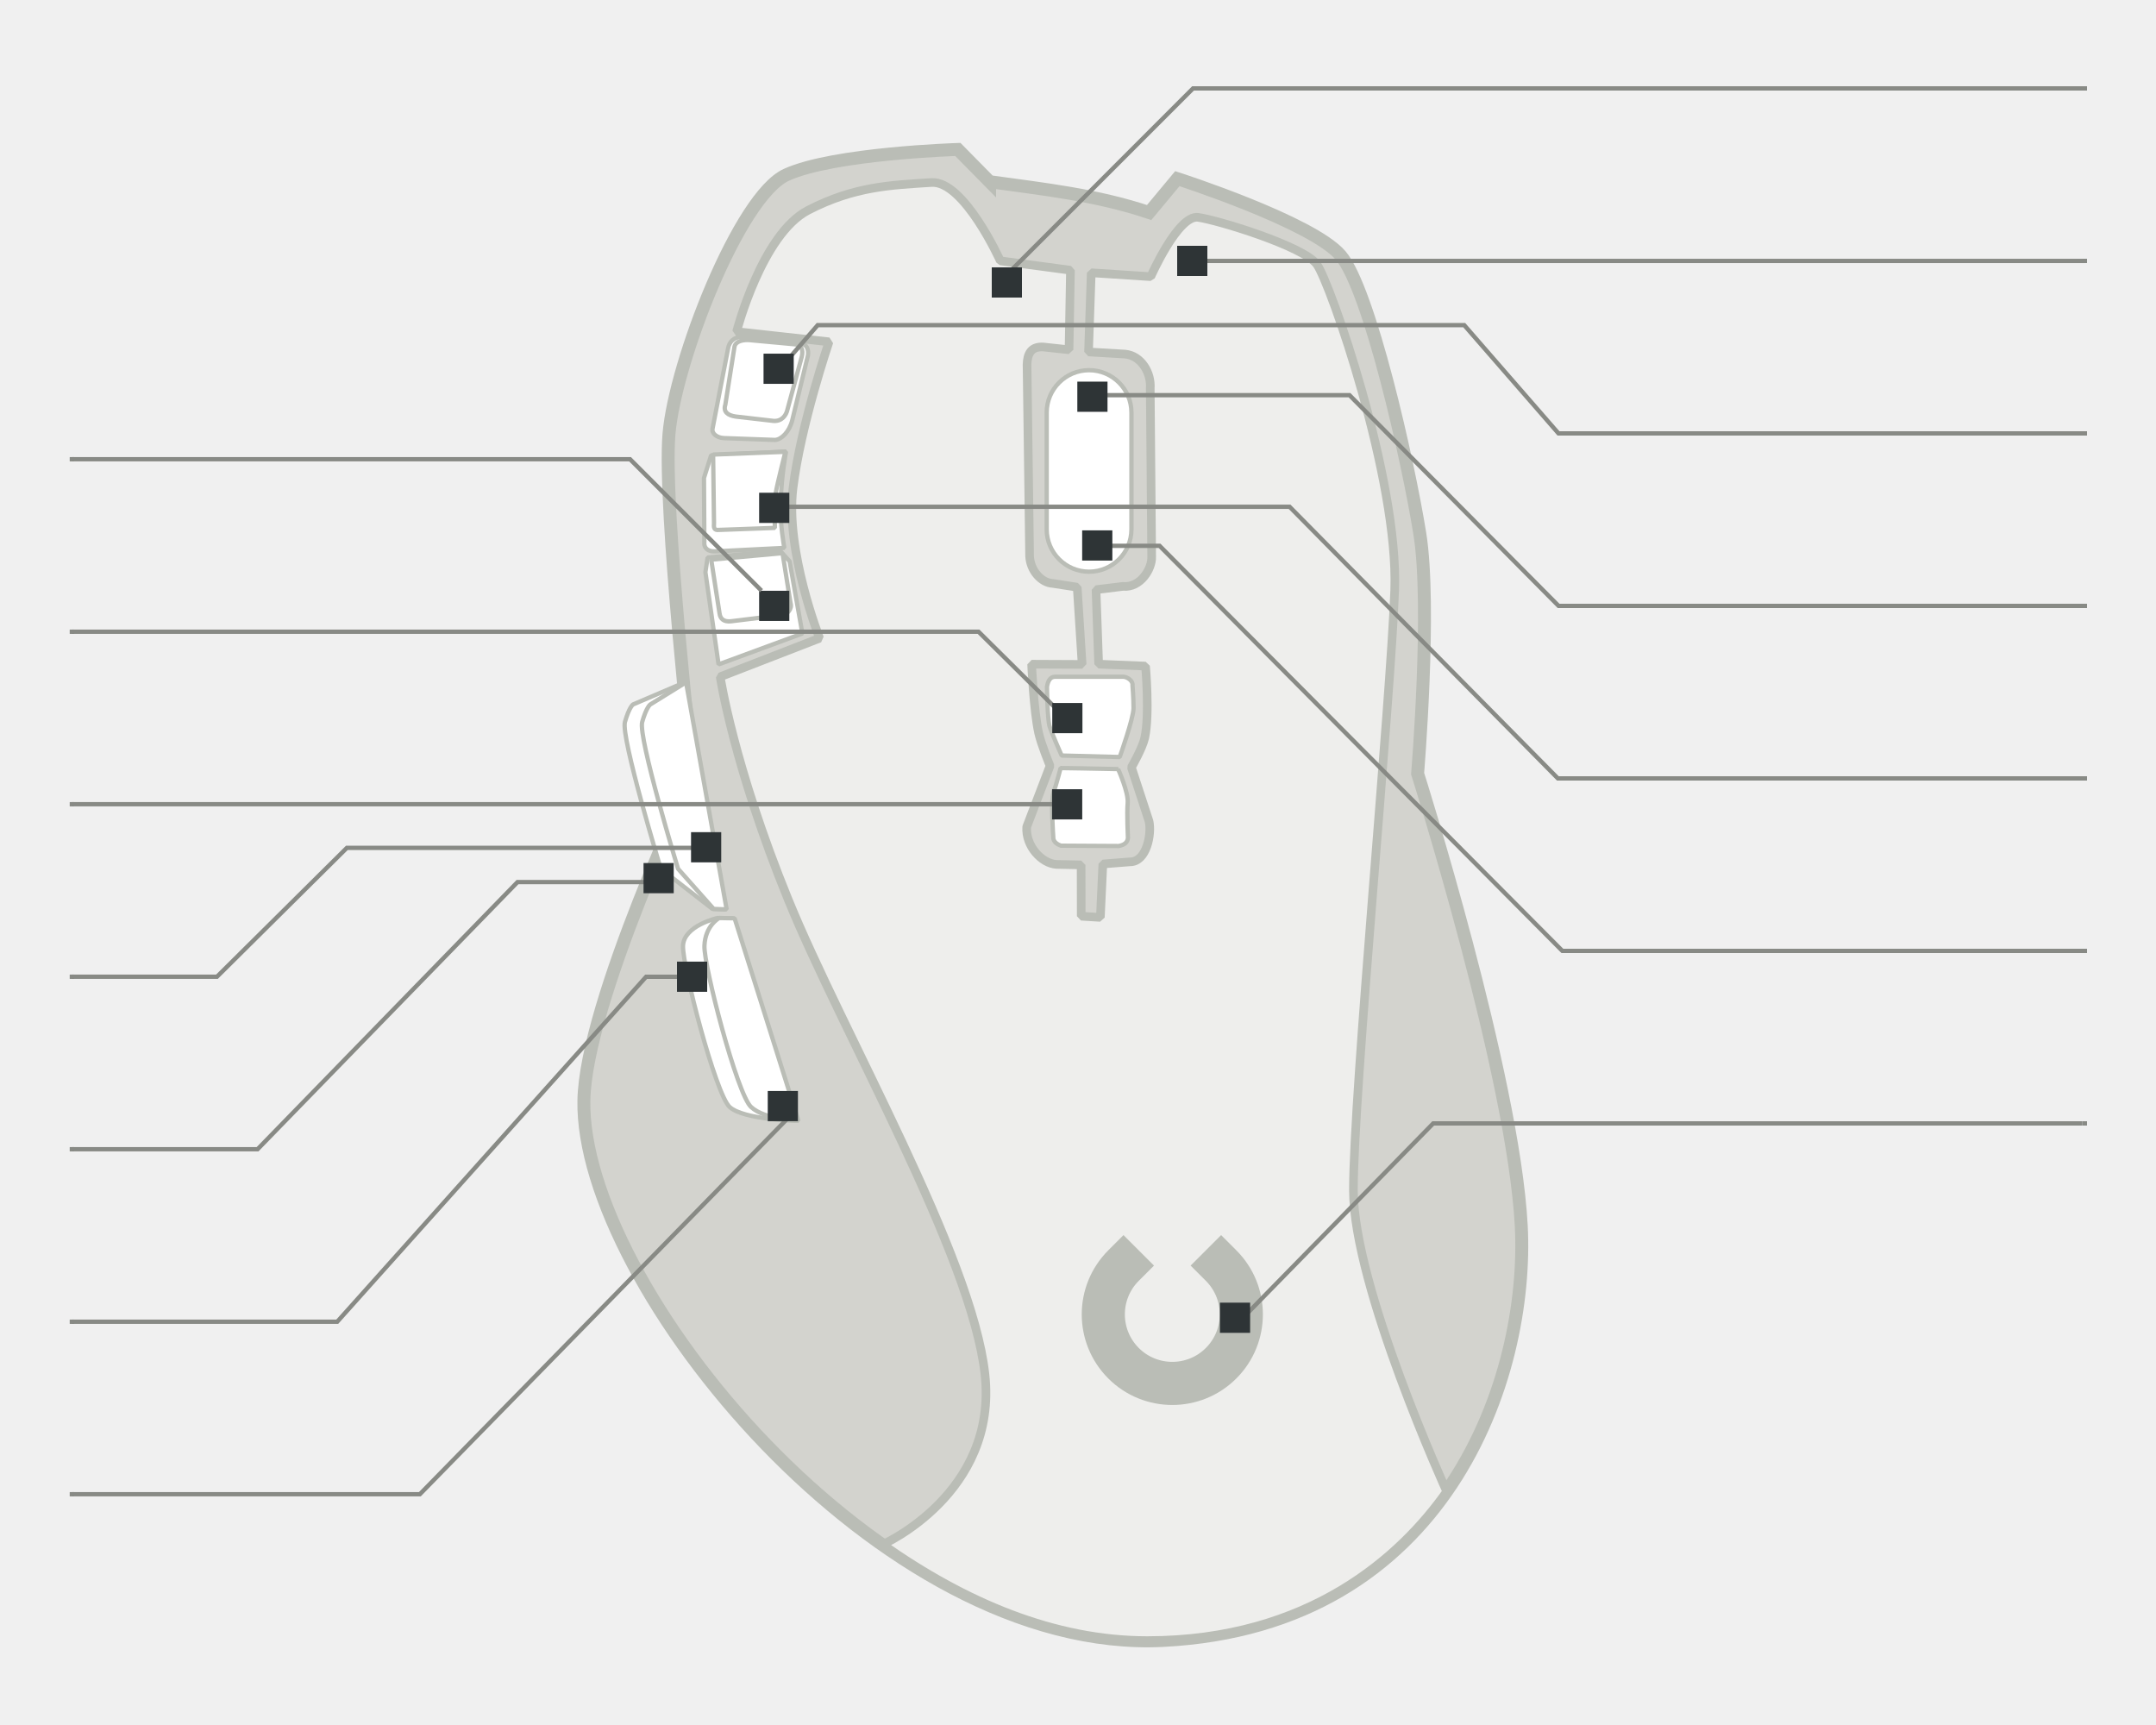
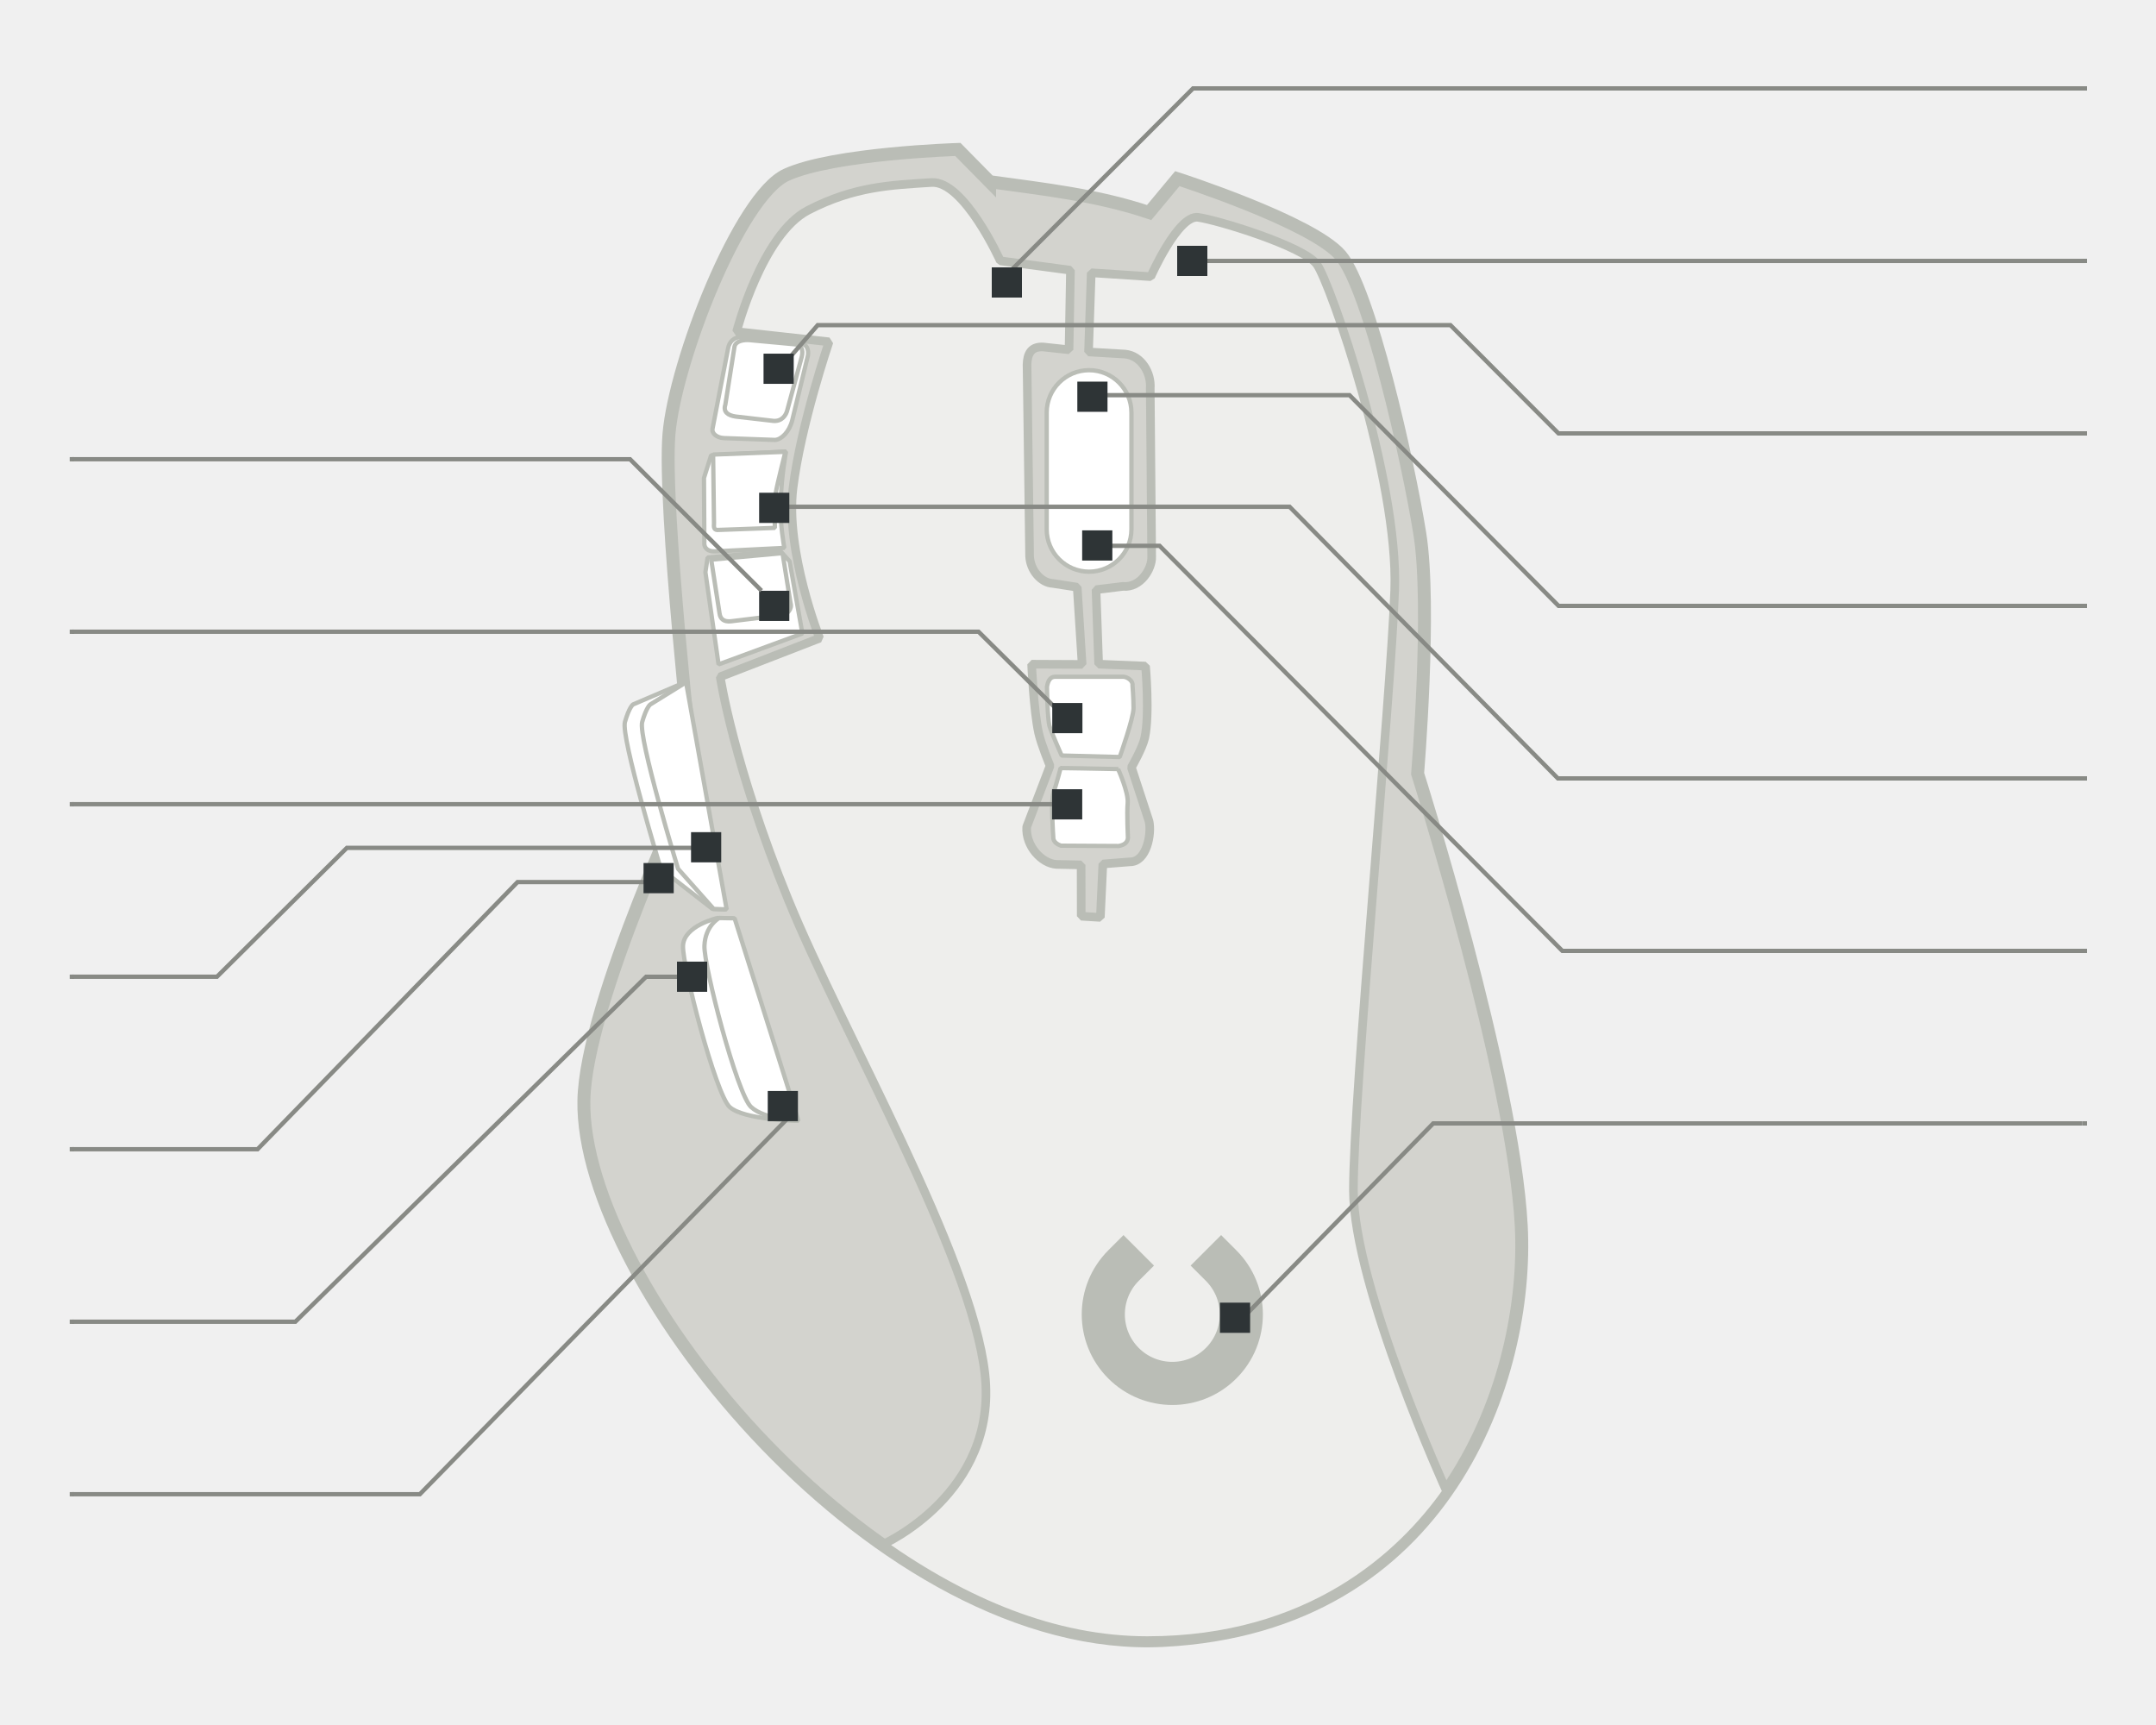
<svg xmlns="http://www.w3.org/2000/svg" width="500" height="400" viewBox="0 0 500 400" version="1.1" id="svg8">
  <defs id="defs2" />
  <g id="layer2" transform="translate(0,-400)" style="display:inline">
    <g id="g1433" transform="translate(-407.7097)">
      <path id="path1375" d="m 637.213,442.133 -7.369,-7.479 c 0,0 -28.829,0.882 -39.762,5.883 -10.933,5 -25.817,43.444 -27.23,60.107 -1.413,16.663 5.591,79.273 5.591,79.273 0,0 -24.916,52.536 -25.324,75.279 -0.763,42.45 68.621,128.54 134.369,125.196 65.748,-3.344 84.874,-61.252 83.016,-96.183 -1.857,-34.931 -24.035,-104.815 -24.035,-104.815 0,0 3.222,-38.682 0.514,-55.621 -2.708,-16.938 -11.716,-56.806 -18.39,-64.558 -6.674,-7.752 -37.846,-17.789 -37.846,-17.789 l -6.537,7.856 c -12.131,-4.074 -24.556,-5.431 -36.997,-7.151 z" style="color:#000000;overflow:visible;opacity:1;vector-effect:none;fill:#d3d3ce;fill-opacity:1;stroke:#babdb6;stroke-width:3;stroke-linecap:butt;stroke-linejoin:miter;stroke-miterlimit:4;stroke-dasharray:none;stroke-dashoffset:0;stroke-opacity:1;marker:none;marker-start:none;marker-mid:none;marker-end:none;paint-order:normal" />
      <path id="path1382" d="m 612.411,758.143 c 0,0 26.763,-11.805 23.718,-39.472 -3.045,-27.667 -32.981,-79.077 -45.646,-110.12 -12.665,-31.044 -15.749,-51.617 -15.749,-51.617 l 23.051,-8.939 c 0,0 -7.961,-20.182 -6.173,-34.801 1.788,-14.619 8.356,-33.933 8.356,-33.933 l -21.431,-2.362 c 0,0 5.833,-22.589 16.601,-28.152 10.768,-5.563 19.239,-5.815 28.582,-6.427 7.561,-0.495 15.972,18.162 15.972,18.162 l 16.268,2.174 -0.327,18.45 -5.255,-0.565 c -3.674,-0.568 -4.422,1.657 -4.484,3.998 l 0.592,44.467 c 0.179,3.311 2.727,6.153 5.366,6.278 l 5.676,0.872 1.14,17.913 -11.712,-0.053 c 0,0 0.469,10.736 1.625,15.955 0.581,2.624 2.646,7.617 2.646,7.617 l -5.411,14.144 c -0.314,4.45 3.465,8.486 6.871,8.707 l 5.747,0.117 0.023,11.901 4.439,0.272 0.576,-12.389 6.316,-0.495 c 3.864,0 5.051,-6.484 4.395,-9.417 l -4.087,-12.49 c 0,0 2.549,-4.397 3.09,-6.839 1.199,-5.417 0.186,-16.643 0.186,-16.643 l -10.873,-0.448 -0.609,-17.272 6.245,-0.764 c 4.065,0.385 6.78,-4.109 6.663,-6.865 l -0.333,-39.01 c 0.28,-3.637 -2.078,-7.625 -5.837,-7.99 l -8.477,-0.495 0.629,-18.362 13.799,0.9 c 0,0 6.345,-14.402 10.991,-13.75 4.646,0.652 24.415,6.699 27.512,10.87 3.098,4.171 18.994,49.841 18.072,75.555 -0.922,25.714 -9.573,116.684 -9.573,139.144 0,22.461 21.649,69.896 21.649,69.896 -10.482,14.902 -31.787,34.56 -69.457,34.56 -21.635,0 -42.341,-8.877 -61.364,-22.282 z" style="color:#000000;overflow:visible;opacity:1;vector-effect:none;fill:#eeeeec;fill-opacity:1;stroke:#babdb6;stroke-width:2;stroke-linecap:butt;stroke-linejoin:bevel;stroke-miterlimit:4;stroke-dasharray:none;stroke-dashoffset:0;stroke-opacity:1;marker:none;marker-start:none;marker-mid:none;marker-end:none;paint-order:normal" />
      <path style="color:#000000;overflow:visible;opacity:1;vector-effect:none;fill:#ffffff;fill-opacity:1;stroke:#babdb6;stroke-width:1;stroke-linecap:butt;stroke-linejoin:bevel;stroke-miterlimit:4;stroke-dasharray:none;stroke-dashoffset:0;stroke-opacity:1;marker:none;marker-start:none;marker-mid:none;marker-end:none;paint-order:normal" d="m 566.542,558.217 9.41,52.658 -3.014,-0.109 -11.983,-9.309 c 0,0 -9.315,-30.543 -8.315,-34.043 1,-3.5 1.88,-4.059 1.88,-4.059 z" id="path1498" />
      <path id="path1389" d="m 566.818,558.217 9.41,52.658 -3.014,-0.109 -8.259,-9.309 c 0,0 -9.315,-30.543 -8.315,-34.043 1,-3.5 1.88,-4.059 1.88,-4.059 z" style="color:#000000;overflow:visible;opacity:1;vector-effect:none;fill:#ffffff;fill-opacity:1;stroke:#babdb6;stroke-width:1;stroke-linecap:butt;stroke-linejoin:bevel;stroke-miterlimit:4;stroke-dasharray:none;stroke-dashoffset:0;stroke-opacity:1;marker:none;marker-start:none;marker-mid:none;marker-end:none;paint-order:normal" />
      <path style="color:#000000;overflow:visible;opacity:1;vector-effect:none;fill:#ffffff;fill-opacity:1;stroke:#babdb6;stroke-width:1;stroke-linecap:butt;stroke-linejoin:bevel;stroke-miterlimit:4;stroke-dasharray:none;stroke-dashoffset:0;stroke-opacity:1;marker:none;marker-start:none;marker-mid:none;marker-end:none;paint-order:normal" d="m 577.681,612.939 -3.585,-0.062 c 0,0 -7.828,1.76 -7.991,6.457 -0.163,4.696 7.579,34.373 10.801,37.347 3.223,2.975 15.583,3.228 15.583,3.228 z" id="path1500" />
      <path id="path1396" d="m 578.075,612.939 -3.585,-0.062 c 0,0 -3.251,1.76 -3.414,6.457 -0.163,4.696 7.579,34.373 10.801,37.347 3.223,2.975 11.006,3.228 11.006,3.228 z" style="color:#000000;overflow:visible;opacity:1;vector-effect:none;fill:#ffffff;fill-opacity:1;stroke:#babdb6;stroke-width:1;stroke-linecap:butt;stroke-linejoin:bevel;stroke-miterlimit:4;stroke-dasharray:none;stroke-dashoffset:0;stroke-opacity:1;marker:none;marker-start:none;marker-mid:none;marker-end:none;paint-order:normal" />
      <path id="path1398" d="m 571.808,529.289 16.752,-1.617 2.267,2.479 2.966,16.747 -19.439,7.167 -3.053,-21.387 z" style="color:#000000;overflow:visible;opacity:1;vector-effect:none;fill:#ffffff;fill-opacity:1;stroke:#babdb6;stroke-width:1;stroke-linecap:butt;stroke-linejoin:bevel;stroke-miterlimit:4;stroke-dasharray:none;stroke-dashoffset:0;stroke-opacity:1;marker:none;marker-start:none;marker-mid:none;marker-end:none;paint-order:normal" />
      <path id="path1400" d="m 572.647,529.774 1.934,12.464 c 0.174,1.344 1.049,1.977 2.6,1.835 l 12.205,-1.497 c 0.756,-0.105 2.097,-1.305 1.66,-2.699 l -1.855,-11.61 z" style="color:#000000;overflow:visible;opacity:1;vector-effect:none;fill:#ffffff;fill-opacity:1;stroke:#babdb6;stroke-width:1;stroke-linecap:butt;stroke-linejoin:bevel;stroke-miterlimit:4;stroke-dasharray:none;stroke-dashoffset:0;stroke-opacity:1;marker:none;marker-start:none;marker-mid:none;marker-end:none;paint-order:normal" />
      <rect ry="9.827" rx="9.827" y="485.839" x="650.448" height="46.727" width="19.654" id="rect932" style="color:#000000;overflow:visible;opacity:1;vector-effect:none;fill:#ffffff;fill-opacity:1;stroke:#babdb6;stroke-width:1;stroke-linecap:butt;stroke-linejoin:bevel;stroke-miterlimit:4;stroke-dasharray:none;stroke-dashoffset:0;stroke-opacity:1;marker:none;marker-start:none;marker-mid:none;marker-end:none;paint-order:normal" />
      <path id="path1408" d="m 590.006,504.708 c 0,0 -1.035,5.105 -1.282,12.103 -0.163,4.621 0.882,10.235 0.882,10.235 l -16.101,0.81 c -1.343,0.063 -2.622,-0.557 -2.45,-2.195 l -0.087,-14.829 1.661,-5.258 z" style="color:#000000;overflow:visible;opacity:1;vector-effect:none;fill:#ffffff;fill-opacity:1;stroke:#babdb6;stroke-width:1;stroke-linecap:butt;stroke-linejoin:bevel;stroke-miterlimit:4;stroke-dasharray:none;stroke-dashoffset:0;stroke-opacity:1;marker:none;marker-start:none;marker-mid:none;marker-end:none;paint-order:normal" />
      <path id="path1410" d="m 573.09,505.403 0.206,15.859 c -0.071,1.054 -0.053,1.751 1.135,1.615 l 12.985,-0.468 c 0,0 -0.16,-5.932 0.189,-8.061 0.349,-2.129 2.245,-9.584 2.245,-9.584 z" style="color:#000000;overflow:visible;opacity:1;vector-effect:none;fill:#ffffff;fill-opacity:1;stroke:#babdb6;stroke-width:1;stroke-linecap:butt;stroke-linejoin:bevel;stroke-miterlimit:4;stroke-dasharray:none;stroke-dashoffset:0;stroke-opacity:1;marker:none;marker-start:none;marker-mid:none;marker-end:none;paint-order:normal" />
      <path id="path1412" d="m 572.959,499.38 c -0.239,1.106 0.964,2.118 2.592,2.206 l 11.935,0.43 c 1.445,-0.125 3.244,-1.82 3.95,-4.54 l 3.643,-15.043 c 0.179,-1.272 -0.137,-2.719 -1.867,-2.775 l -13.725,-1.458 c -1.446,-0.096 -2.69,1.026 -2.938,2.655 z" style="color:#000000;overflow:visible;opacity:1;vector-effect:none;fill:#ffffff;fill-opacity:1;stroke:#babdb6;stroke-width:1;stroke-linecap:butt;stroke-linejoin:bevel;stroke-miterlimit:4;stroke-dasharray:none;stroke-dashoffset:0;stroke-opacity:1;marker:none;marker-start:none;marker-mid:none;marker-end:none;paint-order:normal" />
      <path id="path1414" d="m 581.622,478.873 c -1.419,-0.125 -3.231,0.151 -3.567,1.462 l -2.132,13.5 c -0.542,1.66 0.551,2.488 2.414,2.759 l 8.732,1.004 c 2.01,0.161 2.982,-1.374 3.249,-2.6 l 3.355,-12.37 c 0.319,-1.421 0.037,-2.704 -1.817,-2.809 z" style="color:#000000;overflow:visible;opacity:1;vector-effect:none;fill:#ffffff;fill-opacity:1;stroke:#babdb6;stroke-width:1;stroke-linecap:butt;stroke-linejoin:bevel;stroke-miterlimit:4;stroke-dasharray:none;stroke-dashoffset:0;stroke-opacity:1;marker:none;marker-start:none;marker-mid:none;marker-end:none;paint-order:normal" />
      <path id="path1416" d="m 667.015,578.343 c 0,0 2.434,5.379 2.217,7.836 -0.218,2.457 0.057,8.125 0.057,8.125 -0.084,0.83 -0.544,1.594 -2.162,1.872 l -13.39,-0.077 c -0.785,-0.29 -1.848,-0.89 -1.762,-2.033 0,0 -0.62,-8.35 0.067,-10.322 0.687,-1.972 1.633,-5.642 1.633,-5.642 0,0 8.04,0.112 13.341,0.24 z" style="color:#000000;overflow:visible;opacity:1;vector-effect:none;fill:#ffffff;fill-opacity:1;stroke:#babdb6;stroke-width:1;stroke-linecap:butt;stroke-linejoin:bevel;stroke-miterlimit:4;stroke-dasharray:none;stroke-dashoffset:0;stroke-opacity:1;marker:none;marker-start:none;marker-mid:none;marker-end:none;paint-order:normal" />
      <path id="path1418" d="m 653.917,575.197 13.467,0.347 c 0,0 3.206,-8.973 3.206,-11.34 0,-2.366 -0.241,-5.298 -0.241,-5.298 0.146,-1.051 -1.208,-1.932 -2.122,-1.983 h -15.769 c -1.305,-0.022 -1.734,1.141 -1.939,2.311 0,0 0.084,7.543 0.608,9.211 0.524,1.667 2.79,6.752 2.79,6.752 z" style="color:#000000;overflow:visible;opacity:1;vector-effect:none;fill:#ffffff;fill-opacity:1;stroke:#babdb6;stroke-width:1;stroke-linecap:butt;stroke-linejoin:bevel;stroke-miterlimit:4;stroke-dasharray:none;stroke-dashoffset:0;stroke-opacity:1;marker:none;marker-start:none;marker-mid:none;marker-end:none;paint-order:normal" />
    </g>
    <path style="color:#000000;display:inline;overflow:visible;vector-effect:none;fill:none;fill-opacity:1;stroke:#babdb6;stroke-width:10;stroke-linecap:square;stroke-linejoin:bevel;stroke-miterlimit:4;stroke-dasharray:none;stroke-opacity:1" id="path883" d="m -693.47,283.189 a 16.005,16.005 0 0 1 -22.634,0 16.005,16.005 0 0 1 0,-22.634 16.005,16.005 0 0 1 22.634,0" transform="rotate(-90)" />
  </g>
  <g id="layer3" style="display:inline">
    <path style="color:#000000;overflow:visible;opacity:1;vector-effect:none;fill:none;fill-opacity:1;stroke:#888a85;stroke-width:1;stroke-linecap:square;stroke-linejoin:miter;stroke-miterlimit:4;stroke-dasharray:none;stroke-dashoffset:0;stroke-opacity:1;marker:none;marker-start:none;marker-mid:none;marker-end:none;paint-order:normal" d="m 234.687,62.492 41.986,-41.986 H 483" id="path954" />
    <rect style="color:#000000;overflow:visible;opacity:1;vector-effect:none;fill:#2e3436;fill-opacity:1;stroke:none;stroke-width:2;stroke-linecap:square;stroke-linejoin:miter;stroke-miterlimit:4;stroke-dasharray:none;stroke-dashoffset:0;stroke-opacity:1;marker:none;marker-start:none;marker-mid:none;marker-end:none;paint-order:normal" id="rect952" width="7" height="7" x="230" y="62" />
    <path id="path958" d="M 275.037,60.506 H 483.056" style="color:#000000;overflow:visible;opacity:1;vector-effect:none;fill:none;fill-opacity:1;stroke:#888a85;stroke-width:1;stroke-linecap:square;stroke-linejoin:miter;stroke-miterlimit:4;stroke-dasharray:none;stroke-dashoffset:0;stroke-opacity:1;marker:none;marker-start:none;marker-mid:none;marker-end:none;paint-order:normal" />
    <rect y="57" x="273" height="7" width="7" id="rect968" style="color:#000000;overflow:visible;opacity:1;vector-effect:none;fill:#2e3436;fill-opacity:1;stroke:none;stroke-width:2;stroke-linecap:square;stroke-linejoin:miter;stroke-miterlimit:4;stroke-dasharray:none;stroke-dashoffset:0;stroke-opacity:1;marker:none;marker-start:none;marker-mid:none;marker-end:none;paint-order:normal" />
-     <path style="color:#000000;overflow:visible;opacity:1;vector-effect:none;fill:none;fill-opacity:1;stroke:#888a85;stroke-width:1;stroke-linecap:square;stroke-linejoin:miter;stroke-miterlimit:4;stroke-dasharray:none;stroke-dashoffset:0;stroke-opacity:1;marker:none;marker-start:none;marker-mid:none;marker-end:none;paint-order:normal" d="M 483,100.506 H 361.437 L 339.571,75.397 H 189.628 l -8.651,10" id="path960" />
+     <path style="color:#000000;overflow:visible;opacity:1;vector-effect:none;fill:none;fill-opacity:1;stroke:#888a85;stroke-width:1;stroke-linecap:square;stroke-linejoin:miter;stroke-miterlimit:4;stroke-dasharray:none;stroke-dashoffset:0;stroke-opacity:1;marker:none;marker-start:none;marker-mid:none;marker-end:none;paint-order:normal" d="M 483,100.506 H 361.437 L 336.373,75.397 H 189.628 l -8.651,10" id="path960" />
    <rect style="color:#000000;overflow:visible;opacity:1;vector-effect:none;fill:#2e3436;fill-opacity:1;stroke:none;stroke-width:2;stroke-linecap:square;stroke-linejoin:miter;stroke-miterlimit:4;stroke-dasharray:none;stroke-dashoffset:0;stroke-opacity:1;marker:none;marker-start:none;marker-mid:none;marker-end:none;paint-order:normal" id="rect970" width="7" height="7" x="177.073" y="82.008" />
    <path id="path962" d="M 482.985,180.506 H 361.295 l -62.225,-62.991 -119.282,-0.004" style="color:#000000;overflow:visible;opacity:1;vector-effect:none;fill:none;fill-opacity:1;stroke:#888a85;stroke-width:1;stroke-linecap:square;stroke-linejoin:miter;stroke-miterlimit:4;stroke-dasharray:none;stroke-dashoffset:0;stroke-opacity:1;marker:none;marker-start:none;marker-mid:none;marker-end:none;paint-order:normal" />
    <rect y="136.991" x="176.05" height="7" width="7" id="rect972" style="color:#000000;overflow:visible;opacity:1;vector-effect:none;fill:#2e3436;fill-opacity:1;stroke:none;stroke-width:2;stroke-linecap:square;stroke-linejoin:miter;stroke-miterlimit:4;stroke-dasharray:none;stroke-dashoffset:0;stroke-opacity:1;marker:none;marker-start:none;marker-mid:none;marker-end:none;paint-order:normal" />
    <path style="color:#000000;overflow:visible;opacity:1;vector-effect:none;fill:none;fill-opacity:1;stroke:#888a85;stroke-width:1;stroke-linecap:square;stroke-linejoin:miter;stroke-miterlimit:4;stroke-dasharray:none;stroke-dashoffset:0;stroke-opacity:1;marker:none;marker-start:none;marker-mid:none;marker-end:none;paint-order:normal" d="m 483,220.506 -120.666,0 -93.414,-93.936 h -15.676" id="path964" />
    <rect style="color:#000000;overflow:visible;opacity:1;vector-effect:none;fill:#2e3436;fill-opacity:1;stroke:none;stroke-width:2;stroke-linecap:square;stroke-linejoin:miter;stroke-miterlimit:4;stroke-dasharray:none;stroke-dashoffset:0;stroke-opacity:1;marker:none;marker-start:none;marker-mid:none;marker-end:none;paint-order:normal" id="rect974" width="7" height="7" x="250.966" y="122.982" />
    <rect style="color:#000000;overflow:visible;vector-effect:none;fill:#888a85;fill-opacity:1;stroke:none;stroke-linecap:round" id="button0" width="1" height="1" x="483" y="20" />
    <rect y="60" x="483" height="1" width="1" id="button1" style="color:#000000;overflow:visible;vector-effect:none;fill:#888a85;fill-opacity:1;stroke:none;stroke-linecap:round" />
    <rect style="color:#000000;overflow:visible;vector-effect:none;fill:#888a85;fill-opacity:1;stroke:none;stroke-linecap:round" id="button2" width="1" height="1" x="483" y="100" />
    <rect y="140" x="483" height="1" width="1" id="button3" style="color:#000000;overflow:visible;vector-effect:none;fill:#888a85;fill-opacity:1;stroke:none;stroke-linecap:round" />
    <rect style="color:#000000;overflow:visible;vector-effect:none;fill:#888a85;fill-opacity:1;stroke:none;stroke-linecap:round" id="button4" width="1" height="1" x="483" y="180" />
    <path id="path1247" d="m 17.169,146.484 h 209.763 l 18.826,18.646" style="color:#000000;overflow:visible;opacity:1;vector-effect:none;fill:none;fill-opacity:1;stroke:#888a85;stroke-width:1;stroke-linecap:square;stroke-linejoin:miter;stroke-miterlimit:4;stroke-dasharray:none;stroke-dashoffset:0;stroke-opacity:1;marker:none;marker-start:none;marker-mid:none;marker-end:none;paint-order:normal" />
    <rect y="-170.016" x="-251.027" height="7" width="7" id="rect1249" style="color:#000000;overflow:visible;opacity:1;vector-effect:none;fill:#2e3436;fill-opacity:1;stroke:none;stroke-width:2;stroke-linecap:square;stroke-linejoin:miter;stroke-miterlimit:4;stroke-dasharray:none;stroke-dashoffset:0;stroke-opacity:1;marker:none;marker-start:none;marker-mid:none;marker-end:none;paint-order:normal" transform="scale(-1)" />
    <rect y="-106.99" x="-17.169" height="1" width="1" id="button6" style="color:#000000;overflow:visible;vector-effect:none;fill:#888a85;fill-opacity:1;stroke:none;stroke-linecap:round" transform="scale(-1)" />
    <path style="color:#000000;overflow:visible;opacity:1;vector-effect:none;fill:none;fill-opacity:1;stroke:#888a85;stroke-width:1;stroke-linecap:square;stroke-linejoin:miter;stroke-miterlimit:4;stroke-dasharray:none;stroke-dashoffset:0;stroke-opacity:1;marker:none;marker-start:none;marker-mid:none;marker-end:none;paint-order:normal" d="M 17.169,186.484 H 246.822" id="path1259" />
    <rect transform="scale(-1)" style="color:#000000;overflow:visible;opacity:1;vector-effect:none;fill:#2e3436;fill-opacity:1;stroke:none;stroke-width:2;stroke-linecap:square;stroke-linejoin:miter;stroke-miterlimit:4;stroke-dasharray:none;stroke-dashoffset:0;stroke-opacity:1;marker:none;marker-start:none;marker-mid:none;marker-end:none;paint-order:normal" id="rect1261" width="7" height="7" x="-250.983" y="-190.012" />
    <rect transform="scale(-1)" style="color:#000000;overflow:visible;vector-effect:none;fill:#888a85;fill-opacity:1;stroke:none;stroke-linecap:round" id="button7" width="1" height="1" x="-17.169" y="-146.99" />
    <path style="color:#000000;overflow:visible;opacity:1;vector-effect:none;fill:none;fill-opacity:1;stroke:#888a85;stroke-width:1;stroke-linecap:square;stroke-linejoin:miter;stroke-miterlimit:4;stroke-dasharray:none;stroke-dashoffset:0;stroke-opacity:1;marker:none;marker-start:none;marker-mid:none;marker-end:none;paint-order:normal" d="m 17.169,226.484 h 33.151 l 30.123,-29.877 81.709,0" id="path1295" />
    <rect transform="scale(-1)" style="color:#000000;overflow:visible;opacity:1;vector-effect:none;fill:#2e3436;fill-opacity:1;stroke:none;stroke-width:2;stroke-linecap:square;stroke-linejoin:miter;stroke-miterlimit:4;stroke-dasharray:none;stroke-dashoffset:0;stroke-opacity:1;marker:none;marker-start:none;marker-mid:none;marker-end:none;paint-order:normal" id="rect1297" width="7" height="7" x="-167.26" y="-199.965" />
    <path id="path1299" d="m 17.169,266.484 h 42.567 l 60.285,-61.948 h 31.83" style="color:#000000;overflow:visible;opacity:1;vector-effect:none;fill:none;fill-opacity:1;stroke:#888a85;stroke-width:1;stroke-linecap:square;stroke-linejoin:miter;stroke-miterlimit:4;stroke-dasharray:none;stroke-dashoffset:0;stroke-opacity:1;marker:none;marker-start:none;marker-mid:none;marker-end:none;paint-order:normal" />
    <rect y="-207.124" x="-156.243" height="7" width="7" id="rect1301" style="color:#000000;overflow:visible;opacity:1;vector-effect:none;fill:#2e3436;fill-opacity:1;stroke:none;stroke-width:2;stroke-linecap:square;stroke-linejoin:miter;stroke-miterlimit:4;stroke-dasharray:none;stroke-dashoffset:0;stroke-opacity:1;marker:none;marker-start:none;marker-mid:none;marker-end:none;paint-order:normal" transform="scale(-1)" />
    <rect transform="scale(-1)" style="color:#000000;overflow:visible;vector-effect:none;fill:#888a85;fill-opacity:1;stroke:none;stroke-linecap:round" id="button8" width="1" height="1" x="-17.169" y="-186.99" />
    <rect y="-226.99" x="-17.169" height="1" width="1" id="button9" style="color:#000000;overflow:visible;vector-effect:none;fill:#888a85;fill-opacity:1;stroke:none;stroke-linecap:round" transform="scale(-1)" />
    <rect style="color:#000000;overflow:visible;opacity:1;vector-effect:none;fill:#2e3436;fill-opacity:1;stroke:none;stroke-width:2;stroke-linecap:square;stroke-linejoin:miter;stroke-miterlimit:4;stroke-dasharray:none;stroke-dashoffset:0;stroke-opacity:1;marker:none;marker-start:none;marker-mid:none;marker-end:none;paint-order:normal" id="rect1435" width="7" height="7" x="176.05" y="114.26" />
    <path style="color:#000000;overflow:visible;opacity:1;vector-effect:none;fill:none;fill-opacity:1;stroke:#888a85;stroke-width:1;stroke-linecap:square;stroke-linejoin:miter;stroke-miterlimit:4;stroke-dasharray:none;stroke-dashoffset:0;stroke-opacity:1;marker:none;marker-start:none;marker-mid:none;marker-end:none;paint-order:normal" d="m 17.169,106.484 128.942,0 30.123,30.123" id="path1437" />
    <rect transform="scale(-1)" style="color:#000000;overflow:visible;vector-effect:none;fill:#888a85;fill-opacity:1;stroke:none;stroke-linecap:round" id="button10" width="1" height="1" x="-17.169" y="-266.99" />
-     <path id="path1502" d="M 17.169,306.484 H 78.212 L 149.841,226.497 h 10.853" style="color:#000000;overflow:visible;opacity:1;vector-effect:none;fill:none;fill-opacity:1;stroke:#888a85;stroke-width:1;stroke-linecap:square;stroke-linejoin:miter;stroke-miterlimit:4;stroke-dasharray:none;stroke-dashoffset:0;stroke-opacity:1;marker:none;marker-start:none;marker-mid:none;marker-end:none;paint-order:normal" />
+     <path id="path1502" d="M 17.169,306.484 H 68.496 L 149.841,226.497 h 10.853" style="color:#000000;overflow:visible;opacity:1;vector-effect:none;fill:none;fill-opacity:1;stroke:#888a85;stroke-width:1;stroke-linecap:square;stroke-linejoin:miter;stroke-miterlimit:4;stroke-dasharray:none;stroke-dashoffset:0;stroke-opacity:1;marker:none;marker-start:none;marker-mid:none;marker-end:none;paint-order:normal" />
    <rect y="-229.985" x="-164.003" height="7" width="7" id="rect1504" style="color:#000000;overflow:visible;opacity:1;vector-effect:none;fill:#2e3436;fill-opacity:1;stroke:none;stroke-width:2;stroke-linecap:square;stroke-linejoin:miter;stroke-miterlimit:4;stroke-dasharray:none;stroke-dashoffset:0;stroke-opacity:1;marker:none;marker-start:none;marker-mid:none;marker-end:none;paint-order:normal" transform="scale(-1)" />
    <path style="color:#000000;overflow:visible;opacity:1;vector-effect:none;fill:none;fill-opacity:1;stroke:#888a85;stroke-width:1;stroke-linecap:square;stroke-linejoin:miter;stroke-miterlimit:4;stroke-dasharray:none;stroke-dashoffset:0;stroke-opacity:1;marker:none;marker-start:none;marker-mid:none;marker-end:none;paint-order:normal" d="m 17.169,346.484 80.201,0 85.698,-87.553" id="path1506" />
    <rect transform="scale(-1)" style="color:#000000;overflow:visible;opacity:1;vector-effect:none;fill:#2e3436;fill-opacity:1;stroke:none;stroke-width:2;stroke-linecap:square;stroke-linejoin:miter;stroke-miterlimit:4;stroke-dasharray:none;stroke-dashoffset:0;stroke-opacity:1;marker:none;marker-start:none;marker-mid:none;marker-end:none;paint-order:normal" id="rect1508" width="7" height="7" x="-185.05" y="-259.982" />
    <rect style="color:#000000;overflow:visible;vector-effect:none;fill:#888a85;fill-opacity:1;stroke:none;stroke-linecap:round" id="button5" width="1" height="1" x="483" y="220" />
    <path style="color:#000000;overflow:visible;opacity:1;vector-effect:none;fill:none;fill-opacity:1;stroke:#888a85;stroke-width:1;stroke-linecap:square;stroke-linejoin:miter;stroke-miterlimit:4;stroke-dasharray:none;stroke-dashoffset:0;stroke-opacity:1;marker:none;marker-start:none;marker-mid:none;marker-end:none;paint-order:normal" d="M 482.985,140.506 H 361.459 l -48.49,-48.866 -60.329,-0.004" id="path1512" />
    <rect y="88.494" x="249.843" height="7" width="7" id="rect1514" style="color:#000000;overflow:visible;opacity:1;vector-effect:none;fill:#2e3436;fill-opacity:1;stroke:none;stroke-width:2;stroke-linecap:square;stroke-linejoin:miter;stroke-miterlimit:4;stroke-dasharray:none;stroke-dashoffset:0;stroke-opacity:1;marker:none;marker-start:none;marker-mid:none;marker-end:none;paint-order:normal" />
    <rect y="-306.99" x="-17.169" height="1" width="1" id="button11" style="color:#000000;overflow:visible;vector-effect:none;fill:#888a85;fill-opacity:1;stroke:none;stroke-linecap:round" transform="scale(-1)" />
    <rect transform="scale(-1)" style="color:#000000;overflow:visible;vector-effect:none;fill:#888a85;fill-opacity:1;stroke:none;stroke-linecap:round" id="button12" width="1" height="1" x="-17.169" y="-346.99" />
  </g>
  <g id="layer1" style="display:inline">
    <path style="color:#000000;display:inline;overflow:visible;opacity:1;vector-effect:none;fill:none;fill-opacity:1;stroke:#888a85;stroke-width:1;stroke-linecap:square;stroke-linejoin:miter;stroke-miterlimit:4;stroke-dasharray:none;stroke-dashoffset:0;stroke-opacity:1;marker:none;marker-start:none;marker-mid:none;marker-end:none;paint-order:normal" d="m 288.681,305.134 43.692,-44.628 H 482.455" id="path877" />
    <rect style="color:#000000;display:inline;overflow:visible;opacity:1;vector-effect:none;fill:#2e3436;fill-opacity:1;stroke:none;stroke-width:2;stroke-linecap:square;stroke-linejoin:miter;stroke-miterlimit:4;stroke-dasharray:none;stroke-dashoffset:0;stroke-opacity:1;marker:none;marker-start:none;marker-mid:none;marker-end:none;paint-order:normal" id="rect879" width="7" height="7" x="282.916" y="302.065" />
    <rect style="color:#000000;display:inline;overflow:visible;vector-effect:none;fill:#888a85;fill-opacity:1;stroke:none;stroke-linecap:round" id="led0" width="1" height="1" x="483" y="260" />
  </g>
</svg>
